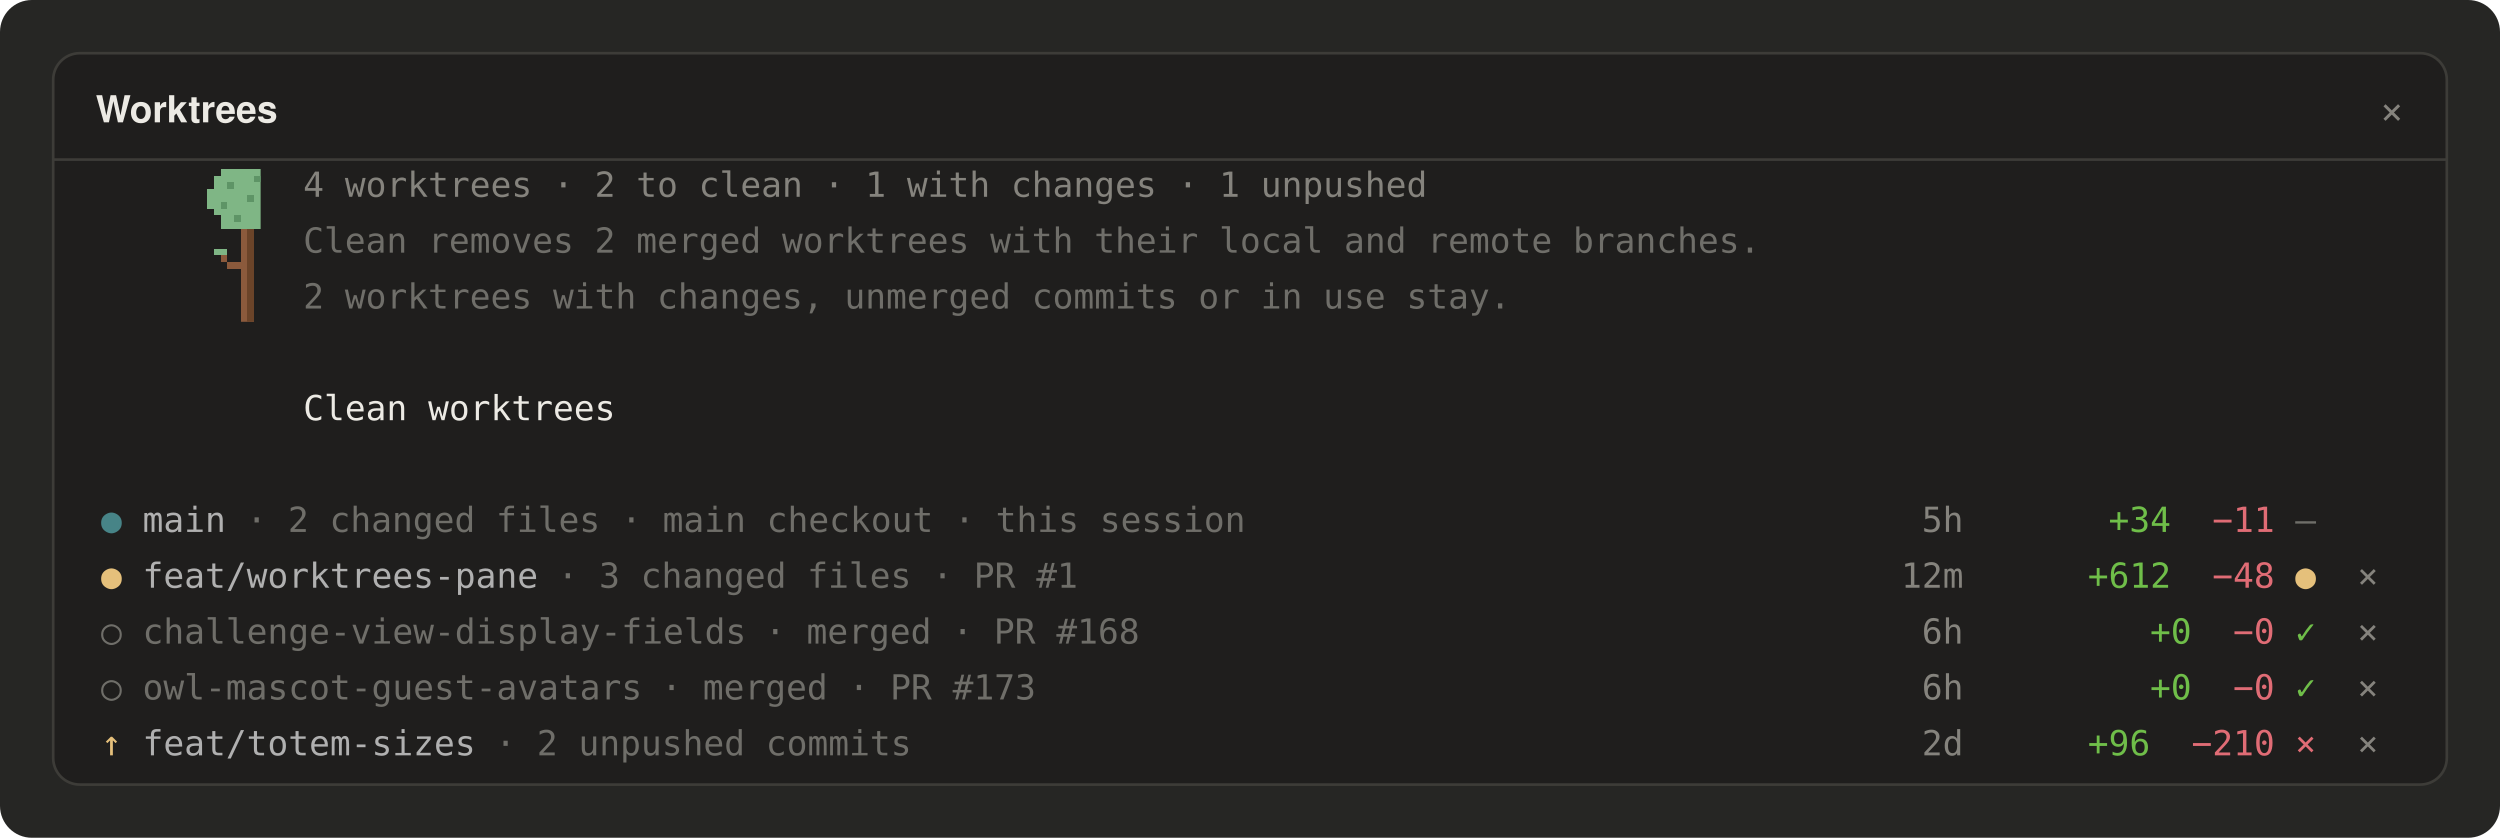
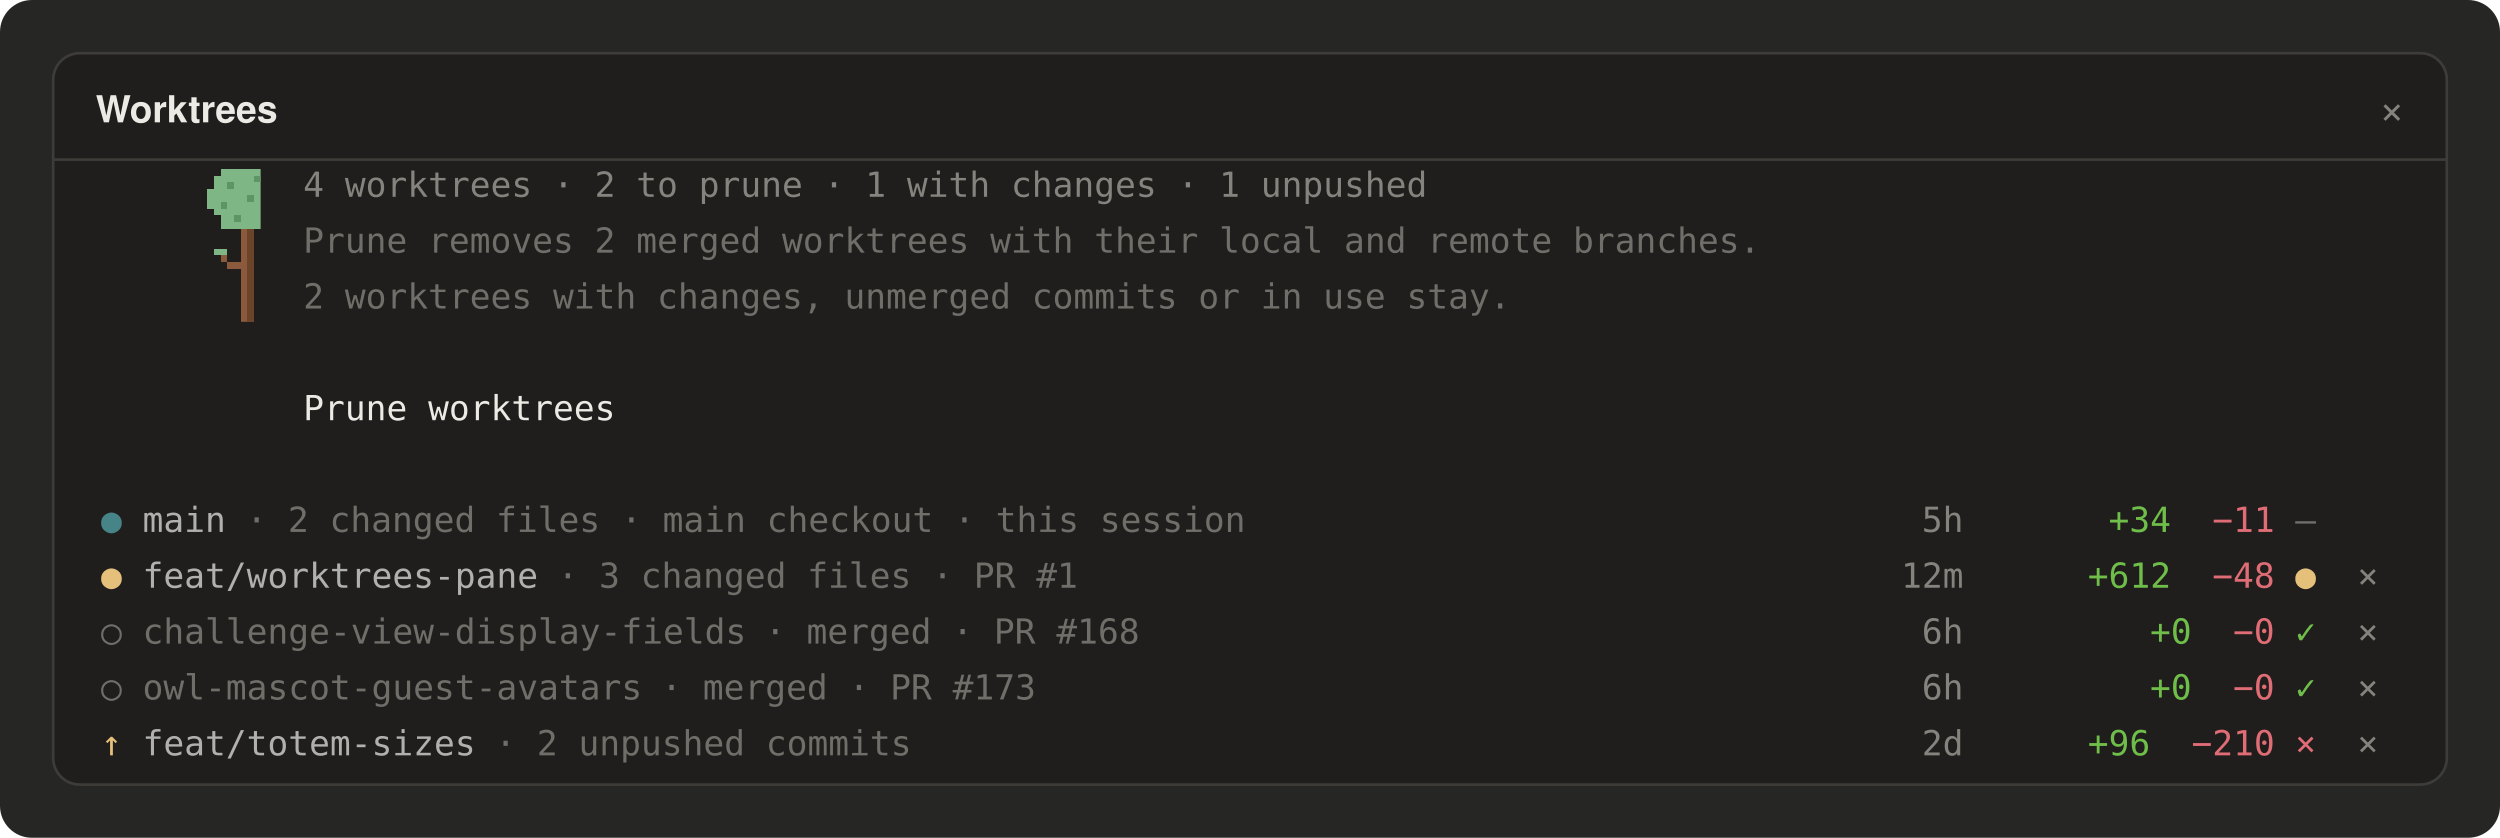
<svg xmlns="http://www.w3.org/2000/svg" width="940" height="315" viewBox="0 0 940 315" role="img" aria-label="The Worktrees pane">
  <rect width="940" height="315" rx="12" fill="#262624" />
  <g font-family="ui-monospace, SFMono-Regular, Menlo, Consolas, 'DejaVu Sans Mono', 'Liberation Mono', monospace" font-size="13" xml:space="preserve">
    <rect x="20" y="20" width="900" height="275" rx="10" fill="#1f1e1d" stroke="#3d3c38" />
    <text x="36" y="46" fill="#ECEAE4" font-family="-apple-system, BlinkMacSystemFont, 'Segoe UI', Helvetica, Arial, sans-serif" font-size="14" font-weight="600">Worktrees</text>
    <text x="904" y="46" fill="#85837d" font-family="-apple-system, BlinkMacSystemFont, 'Segoe UI', Helvetica, Arial, sans-serif" font-size="16" text-anchor="end">×</text>
    <line x1="20" x2="920" y1="60" y2="60" stroke="#3d3c38" />
-     <text x="114.0" y="74" fill="#85837d" textLength="421.2" lengthAdjust="spacingAndGlyphs">4 worktrees · 2 to clean · 1 with changes · 1 unpushed</text>
-     <text x="114.0" y="95" fill="#6f6e69" textLength="546.0" lengthAdjust="spacingAndGlyphs">Clean removes 2 merged worktrees with their local and remote branches.</text>
+     <text x="114.0" y="74" fill="#85837d" textLength="421.2" lengthAdjust="spacingAndGlyphs">4 worktrees · 2 to prune · 1 with changes · 1 unpushed</text>
+     <text x="114.0" y="95" fill="#6f6e69" textLength="546.0" lengthAdjust="spacingAndGlyphs">Prune removes 2 merged worktrees with their local and remote branches.</text>
    <text x="114.0" y="116" fill="#6f6e69" textLength="452.4" lengthAdjust="spacingAndGlyphs">2 worktrees with changes, unmerged commits or in use stay.</text>
-     <text x="114.0" y="158" fill="#ECEAE4" textLength="117.0" lengthAdjust="spacingAndGlyphs">Clean worktrees</text>
+     <text x="114.0" y="158" fill="#ECEAE4" textLength="117.0" lengthAdjust="spacingAndGlyphs">Prune worktrees</text>
    <text x="38.0" y="200" fill="#478487" textLength="7.8" lengthAdjust="spacingAndGlyphs">●</text>
    <text x="53.6" y="200" fill="#b0b0b0" textLength="31.2" lengthAdjust="spacingAndGlyphs">main</text>
    <text x="92.6" y="200" fill="#6f6e69" textLength="374.4" lengthAdjust="spacingAndGlyphs">· 2 changed files · main checkout · this session</text>
    <text x="722.6" y="200" fill="#85837d" textLength="15.6" lengthAdjust="spacingAndGlyphs">5h</text>
    <text x="831.8" y="200" fill="#e06c75" textLength="23.4" lengthAdjust="spacingAndGlyphs">−11</text>
    <text x="792.8" y="200" fill="#6fbe49" textLength="23.4" lengthAdjust="spacingAndGlyphs">+34</text>
    <text x="863.0" y="200" fill="#6f6e69" textLength="7.8" lengthAdjust="spacingAndGlyphs">–</text>
    <text x="38.0" y="221" fill="#e5c07b" textLength="7.8" lengthAdjust="spacingAndGlyphs">●</text>
    <text x="53.6" y="221" fill="#b0b0b0" textLength="148.2" lengthAdjust="spacingAndGlyphs">feat/worktrees-pane</text>
    <text x="209.6" y="221" fill="#6f6e69" textLength="195.0" lengthAdjust="spacingAndGlyphs">· 3 changed files · PR #1</text>
    <text x="714.8" y="221" fill="#85837d" textLength="23.4" lengthAdjust="spacingAndGlyphs">12m</text>
    <text x="831.8" y="221" fill="#e06c75" textLength="23.4" lengthAdjust="spacingAndGlyphs">−48</text>
    <text x="785.0" y="221" fill="#6fbe49" textLength="31.2" lengthAdjust="spacingAndGlyphs">+612</text>
    <text x="863.0" y="221" fill="#e5c07b" textLength="7.8" lengthAdjust="spacingAndGlyphs">●</text>
    <text x="886.4" y="221" fill="#85837d" textLength="7.8" lengthAdjust="spacingAndGlyphs">×</text>
    <text x="38.0" y="242" fill="#6f6e69" textLength="7.8" lengthAdjust="spacingAndGlyphs">○</text>
    <text x="53.6" y="242" fill="#6f6e69" textLength="226.2" lengthAdjust="spacingAndGlyphs">challenge-view-display-fields</text>
    <text x="287.6" y="242" fill="#6f6e69" textLength="140.4" lengthAdjust="spacingAndGlyphs">· merged · PR #168</text>
    <text x="722.6" y="242" fill="#85837d" textLength="15.6" lengthAdjust="spacingAndGlyphs">6h</text>
    <text x="839.6" y="242" fill="#e06c75" textLength="15.6" lengthAdjust="spacingAndGlyphs">−0</text>
    <text x="808.4" y="242" fill="#6fbe49" textLength="15.6" lengthAdjust="spacingAndGlyphs">+0</text>
    <text x="863.0" y="242" fill="#6fbe49" textLength="7.8" lengthAdjust="spacingAndGlyphs">✓</text>
    <text x="886.4" y="242" fill="#85837d" textLength="7.8" lengthAdjust="spacingAndGlyphs">×</text>
    <text x="38.0" y="263" fill="#6f6e69" textLength="7.8" lengthAdjust="spacingAndGlyphs">○</text>
    <text x="53.6" y="263" fill="#6f6e69" textLength="187.2" lengthAdjust="spacingAndGlyphs">owl-mascot-guest-avatars</text>
    <text x="248.6" y="263" fill="#6f6e69" textLength="140.4" lengthAdjust="spacingAndGlyphs">· merged · PR #173</text>
    <text x="722.6" y="263" fill="#85837d" textLength="15.6" lengthAdjust="spacingAndGlyphs">6h</text>
    <text x="839.6" y="263" fill="#e06c75" textLength="15.6" lengthAdjust="spacingAndGlyphs">−0</text>
    <text x="808.4" y="263" fill="#6fbe49" textLength="15.6" lengthAdjust="spacingAndGlyphs">+0</text>
    <text x="863.0" y="263" fill="#6fbe49" textLength="7.8" lengthAdjust="spacingAndGlyphs">✓</text>
    <text x="886.4" y="263" fill="#85837d" textLength="7.8" lengthAdjust="spacingAndGlyphs">×</text>
    <text x="38.0" y="284" fill="#e5c07b" textLength="7.8" lengthAdjust="spacingAndGlyphs">↑</text>
    <text x="53.6" y="284" fill="#b0b0b0" textLength="124.8" lengthAdjust="spacingAndGlyphs">feat/totem-sizes</text>
    <text x="186.2" y="284" fill="#6f6e69" textLength="156.0" lengthAdjust="spacingAndGlyphs">· 2 unpushed commits</text>
    <text x="722.6" y="284" fill="#85837d" textLength="15.6" lengthAdjust="spacingAndGlyphs">2d</text>
    <text x="824.0" y="284" fill="#e06c75" textLength="31.2" lengthAdjust="spacingAndGlyphs">−210</text>
    <text x="785.0" y="284" fill="#6fbe49" textLength="23.4" lengthAdjust="spacingAndGlyphs">+96</text>
    <text x="863.0" y="284" fill="#e06c75" textLength="7.8" lengthAdjust="spacingAndGlyphs">×</text>
    <text x="886.4" y="284" fill="#85837d" textLength="7.8" lengthAdjust="spacingAndGlyphs">×</text>
    <svg x="38" y="56" viewBox="3 0 24 26" width="60" height="65" shape-rendering="crispEdges">
      <g visibility="hidden">
        <animate attributeName="visibility" values="visible;hidden" keyTimes="0;0.959" calcMode="discrete" dur="3400ms" repeatCount="indefinite" />
        <g transform="translate(0 14)">
          <g transform="translate(-2 0)">
            <rect x="7" y="5" width="10" height="5" fill="#D77757" />
            <rect x="8" y="10" width="1" height="2" fill="#D77757" />
            <rect x="10" y="10" width="1" height="2" fill="#D77757" />
            <rect x="13" y="10" width="1" height="2" fill="#D77757" />
            <rect x="15" y="10" width="1" height="2" fill="#D77757" />
            <rect x="5" y="7" width="2" height="1" fill="#D77757" />
            <rect x="17" y="7" width="1" height="1" fill="#D77757" />
            <rect x="18" y="6" width="1" height="1" fill="#D77757" />
            <rect x="10" y="6" width="1" height="2" fill="#141413" />
            <rect x="15" y="6" width="1" height="2" fill="#141413" />
          </g>
        </g>
      </g>
      <g visibility="hidden">
        <animate attributeName="visibility" values="hidden;visible" keyTimes="0;0.959" calcMode="discrete" dur="3400ms" repeatCount="indefinite" />
        <g transform="translate(0 14)">
          <g transform="translate(-2 0)">
            <rect x="7" y="5" width="10" height="5" fill="#D77757" />
            <rect x="8" y="10" width="1" height="2" fill="#D77757" />
            <rect x="10" y="10" width="1" height="2" fill="#D77757" />
            <rect x="13" y="10" width="1" height="2" fill="#D77757" />
            <rect x="15" y="10" width="1" height="2" fill="#D77757" />
            <rect x="5" y="7" width="2" height="1" fill="#D77757" />
            <rect x="17" y="7" width="1" height="1" fill="#D77757" />
            <rect x="18" y="6" width="1" height="1" fill="#D77757" />
            <rect x="10" y="7" width="1" height="1" fill="#141413" />
            <rect x="15" y="7" width="1" height="1" fill="#141413" />
          </g>
        </g>
      </g>
      <rect x="24" y="11" width="2" height="15" fill="#8B5A3C" />
      <rect x="25" y="11" width="1" height="15" fill="#6B4429" />
      <rect x="20" y="4" width="8" height="6" fill="#7FB685" />
      <rect x="21" y="3" width="6" height="1" fill="#7FB685" />
      <rect x="19" y="6" width="1" height="3" fill="#7FB685" />
      <rect x="21" y="10" width="6" height="2" fill="#7FB685" />
      <rect x="22" y="5" width="1" height="1" fill="#5E9466" />
      <rect x="25" y="7" width="1" height="1" fill="#5E9466" />
      <rect x="21" y="8" width="1" height="1" fill="#5E9466" />
      <rect x="26" y="4" width="1" height="1" fill="#5E9466" />
      <rect x="23" y="10" width="1" height="1" fill="#5E9466" />
      <rect x="23" y="17" width="1" height="1" fill="#8B5A3C" />
      <rect x="22" y="17" width="1" height="1" fill="#8B5A3C" />
      <rect x="21" y="16" width="1" height="1" fill="#8B5A3C" />
      <rect x="20" y="15" width="2" height="1" fill="#7FB685" />
      <g visibility="hidden">
        <animate attributeName="visibility" values="visible;hidden" keyTimes="0;0.303" calcMode="discrete" dur="1650ms" repeatCount="indefinite" />
        <rect x="17" y="20" width="1" height="1" fill="#E0524C" />
        <rect x="17" y="21" width="1" height="1" fill="#E0524C" />
        <rect x="18" y="21" width="1" height="1" fill="#E0524C" />
        <rect x="18" y="19" width="1" height="1" fill="#9A9893" />
        <rect x="19" y="18" width="1" height="1" fill="#9A9893" />
        <rect x="20" y="17" width="1" height="1" fill="#9A9893" />
        <rect x="21" y="16" width="1" height="1" fill="#9A9893" />
        <rect x="19" y="20" width="1" height="1" fill="#9A9893" />
        <rect x="20" y="20" width="1" height="1" fill="#9A9893" />
        <rect x="21" y="19" width="1" height="1" fill="#9A9893" />
        <rect x="22" y="18" width="1" height="1" fill="#9A9893" />
      </g>
      <g visibility="hidden">
        <animate attributeName="visibility" values="hidden;visible;hidden" keyTimes="0;0.303;0.455" calcMode="discrete" dur="1650ms" repeatCount="indefinite" />
        <rect x="17" y="20" width="1" height="1" fill="#E0524C" />
        <rect x="17" y="21" width="1" height="1" fill="#E0524C" />
        <rect x="18" y="21" width="1" height="1" fill="#E0524C" />
        <rect x="18" y="20" width="1" height="1" fill="#9A9893" />
        <rect x="19" y="19" width="1" height="1" fill="#9A9893" />
        <rect x="20" y="18" width="1" height="1" fill="#9A9893" />
        <rect x="21" y="17" width="1" height="1" fill="#9A9893" />
        <rect x="22" y="16" width="1" height="1" fill="#9A9893" />
      </g>
      <g visibility="hidden">
        <animate attributeName="visibility" values="hidden;visible" keyTimes="0;0.455" calcMode="discrete" dur="1650ms" repeatCount="indefinite" />
        <rect x="17" y="20" width="1" height="1" fill="#E0524C" />
        <rect x="17" y="21" width="1" height="1" fill="#E0524C" />
        <rect x="18" y="21" width="1" height="1" fill="#E0524C" />
        <rect x="18" y="19" width="1" height="1" fill="#9A9893" />
        <rect x="19" y="18" width="1" height="1" fill="#9A9893" />
        <rect x="20" y="17" width="1" height="1" fill="#9A9893" />
        <rect x="21" y="16" width="1" height="1" fill="#9A9893" />
        <rect x="19" y="20" width="1" height="1" fill="#9A9893" />
        <rect x="20" y="20" width="1" height="1" fill="#9A9893" />
        <rect x="21" y="19" width="1" height="1" fill="#9A9893" />
        <rect x="22" y="18" width="1" height="1" fill="#9A9893" />
      </g>
      <rect x="20" y="15" width="1" height="1" fill="#7FB685" opacity="0">
        <animate attributeName="y" values="15;15;17;19;21;23;24" calcMode="discrete" dur="1650ms" repeatCount="indefinite" />
        <animate attributeName="x" values="20;20;21;20;21;20;21" calcMode="discrete" dur="1650ms" repeatCount="indefinite" />
        <animate attributeName="opacity" values="0;1;1;1;1;1;0.5" calcMode="discrete" dur="1650ms" repeatCount="indefinite" />
      </rect>
    </svg>
  </g>
</svg>
